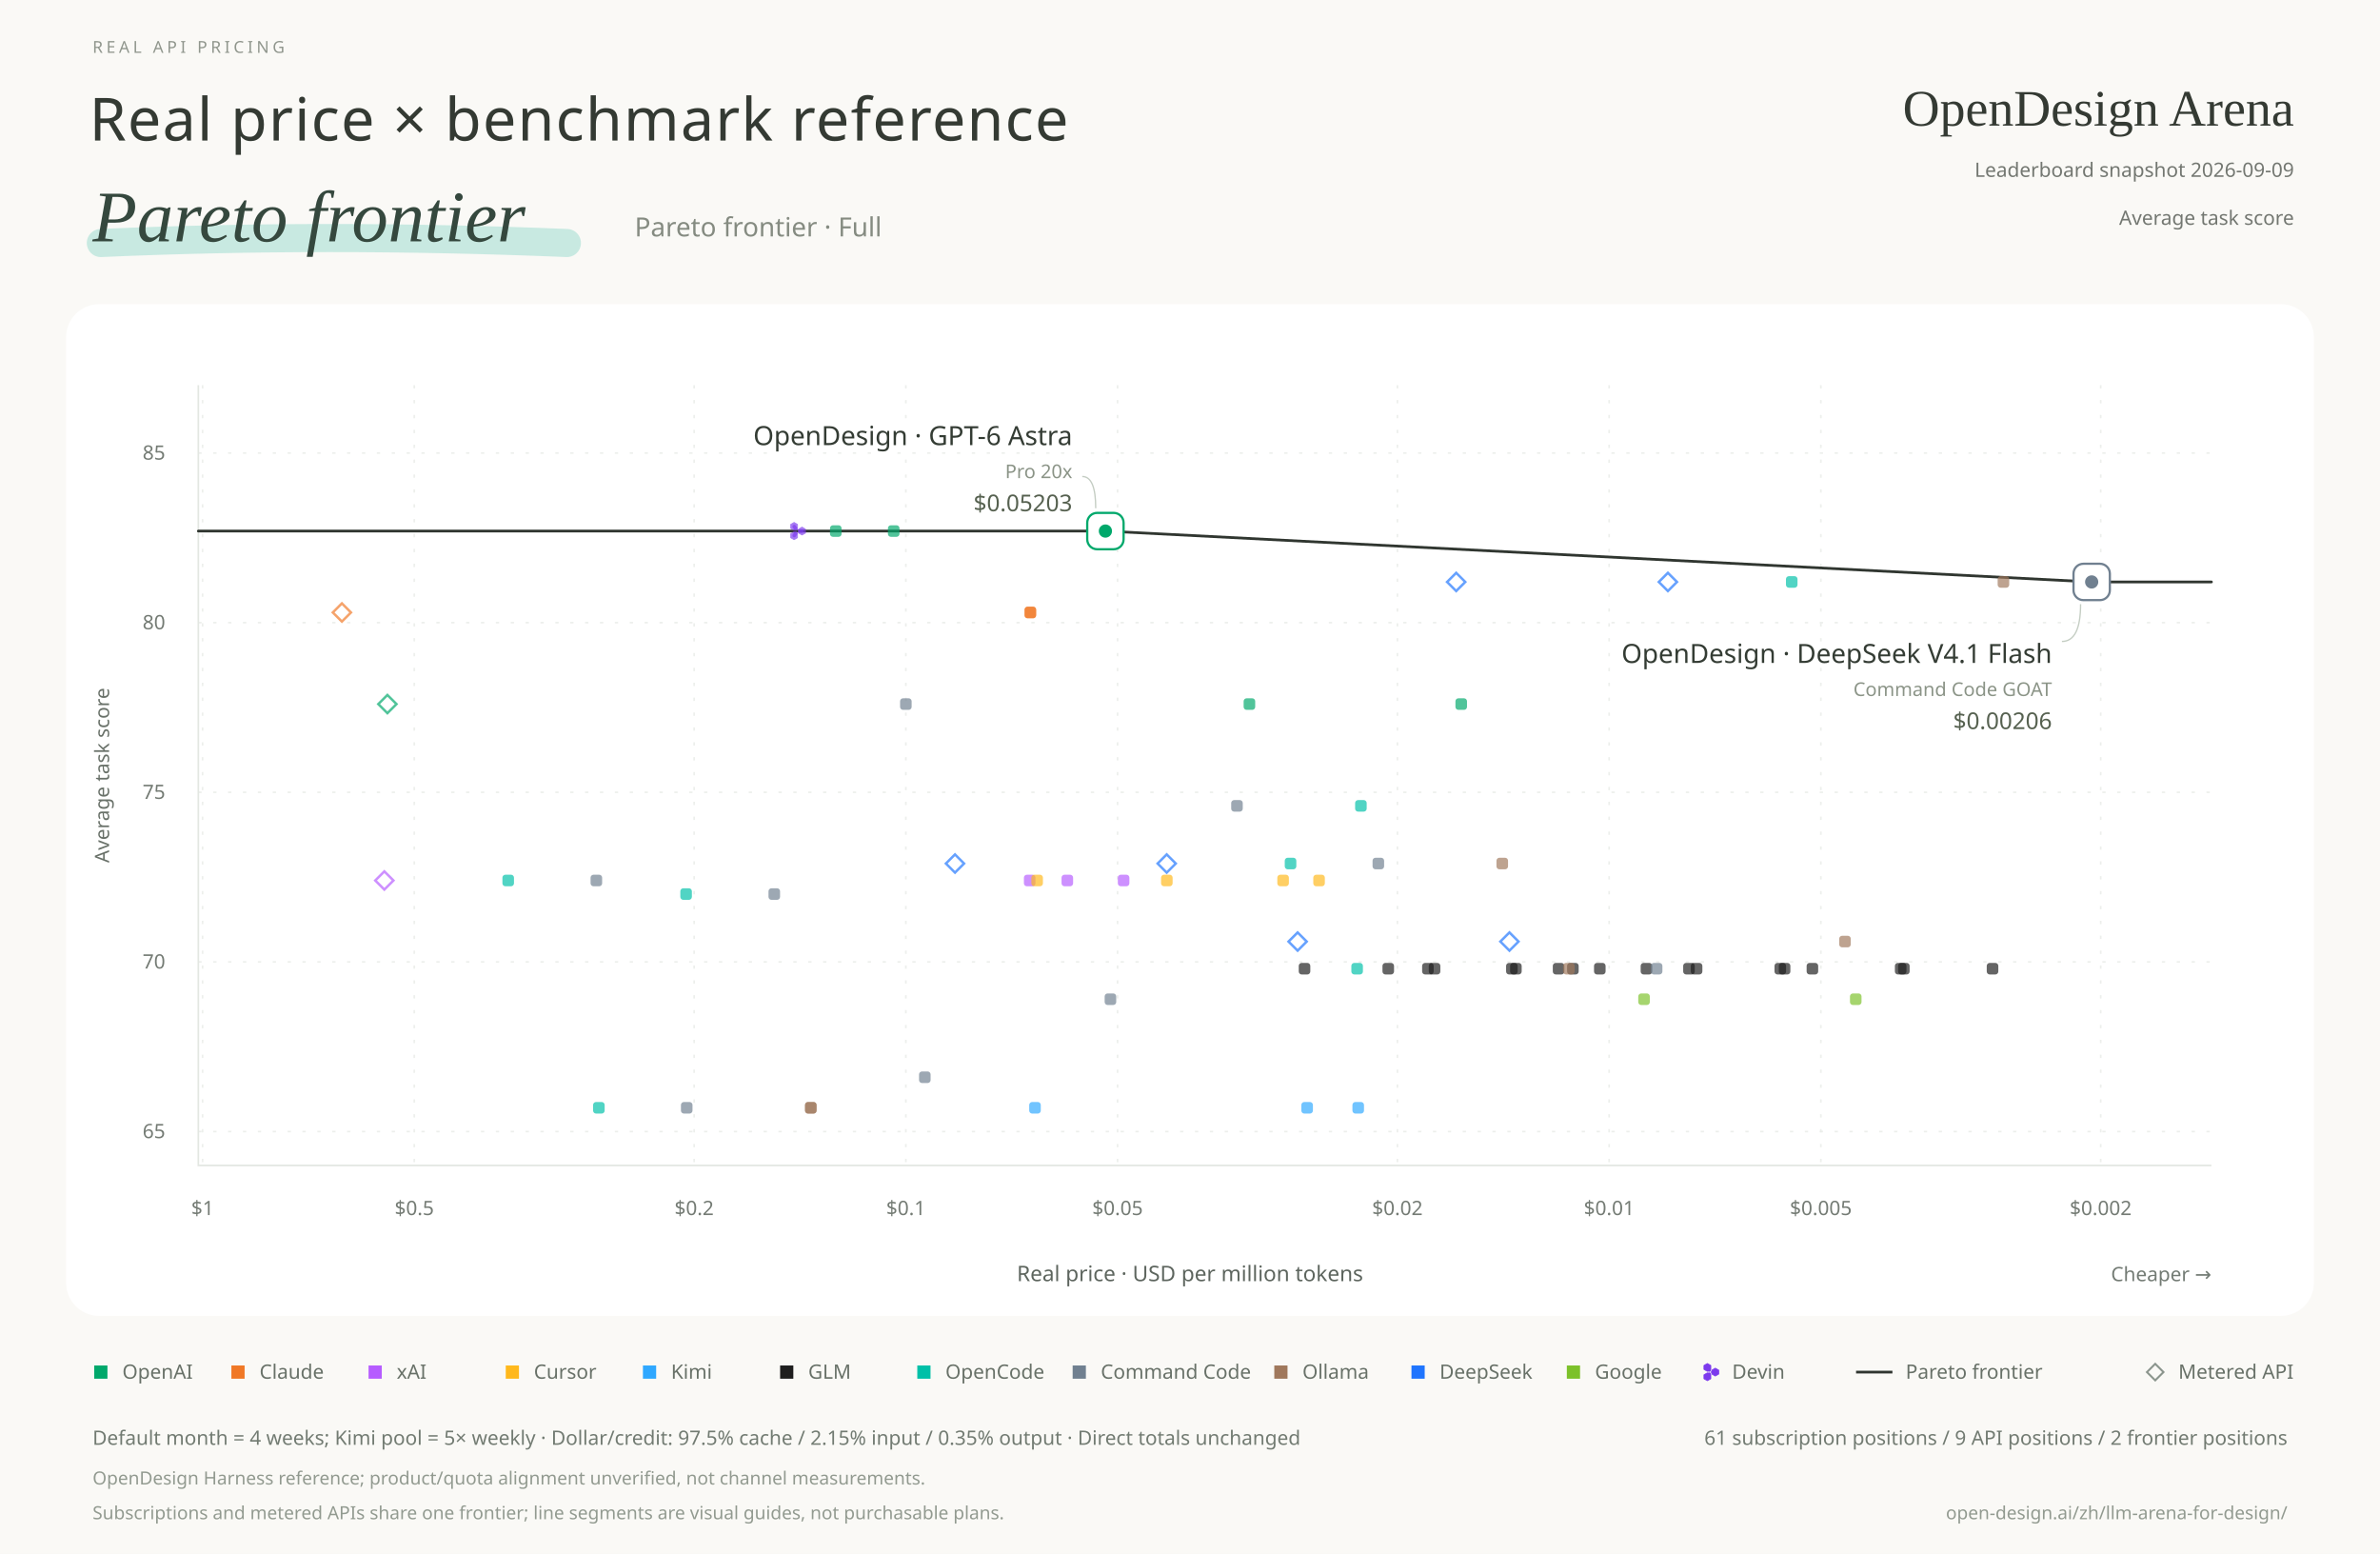
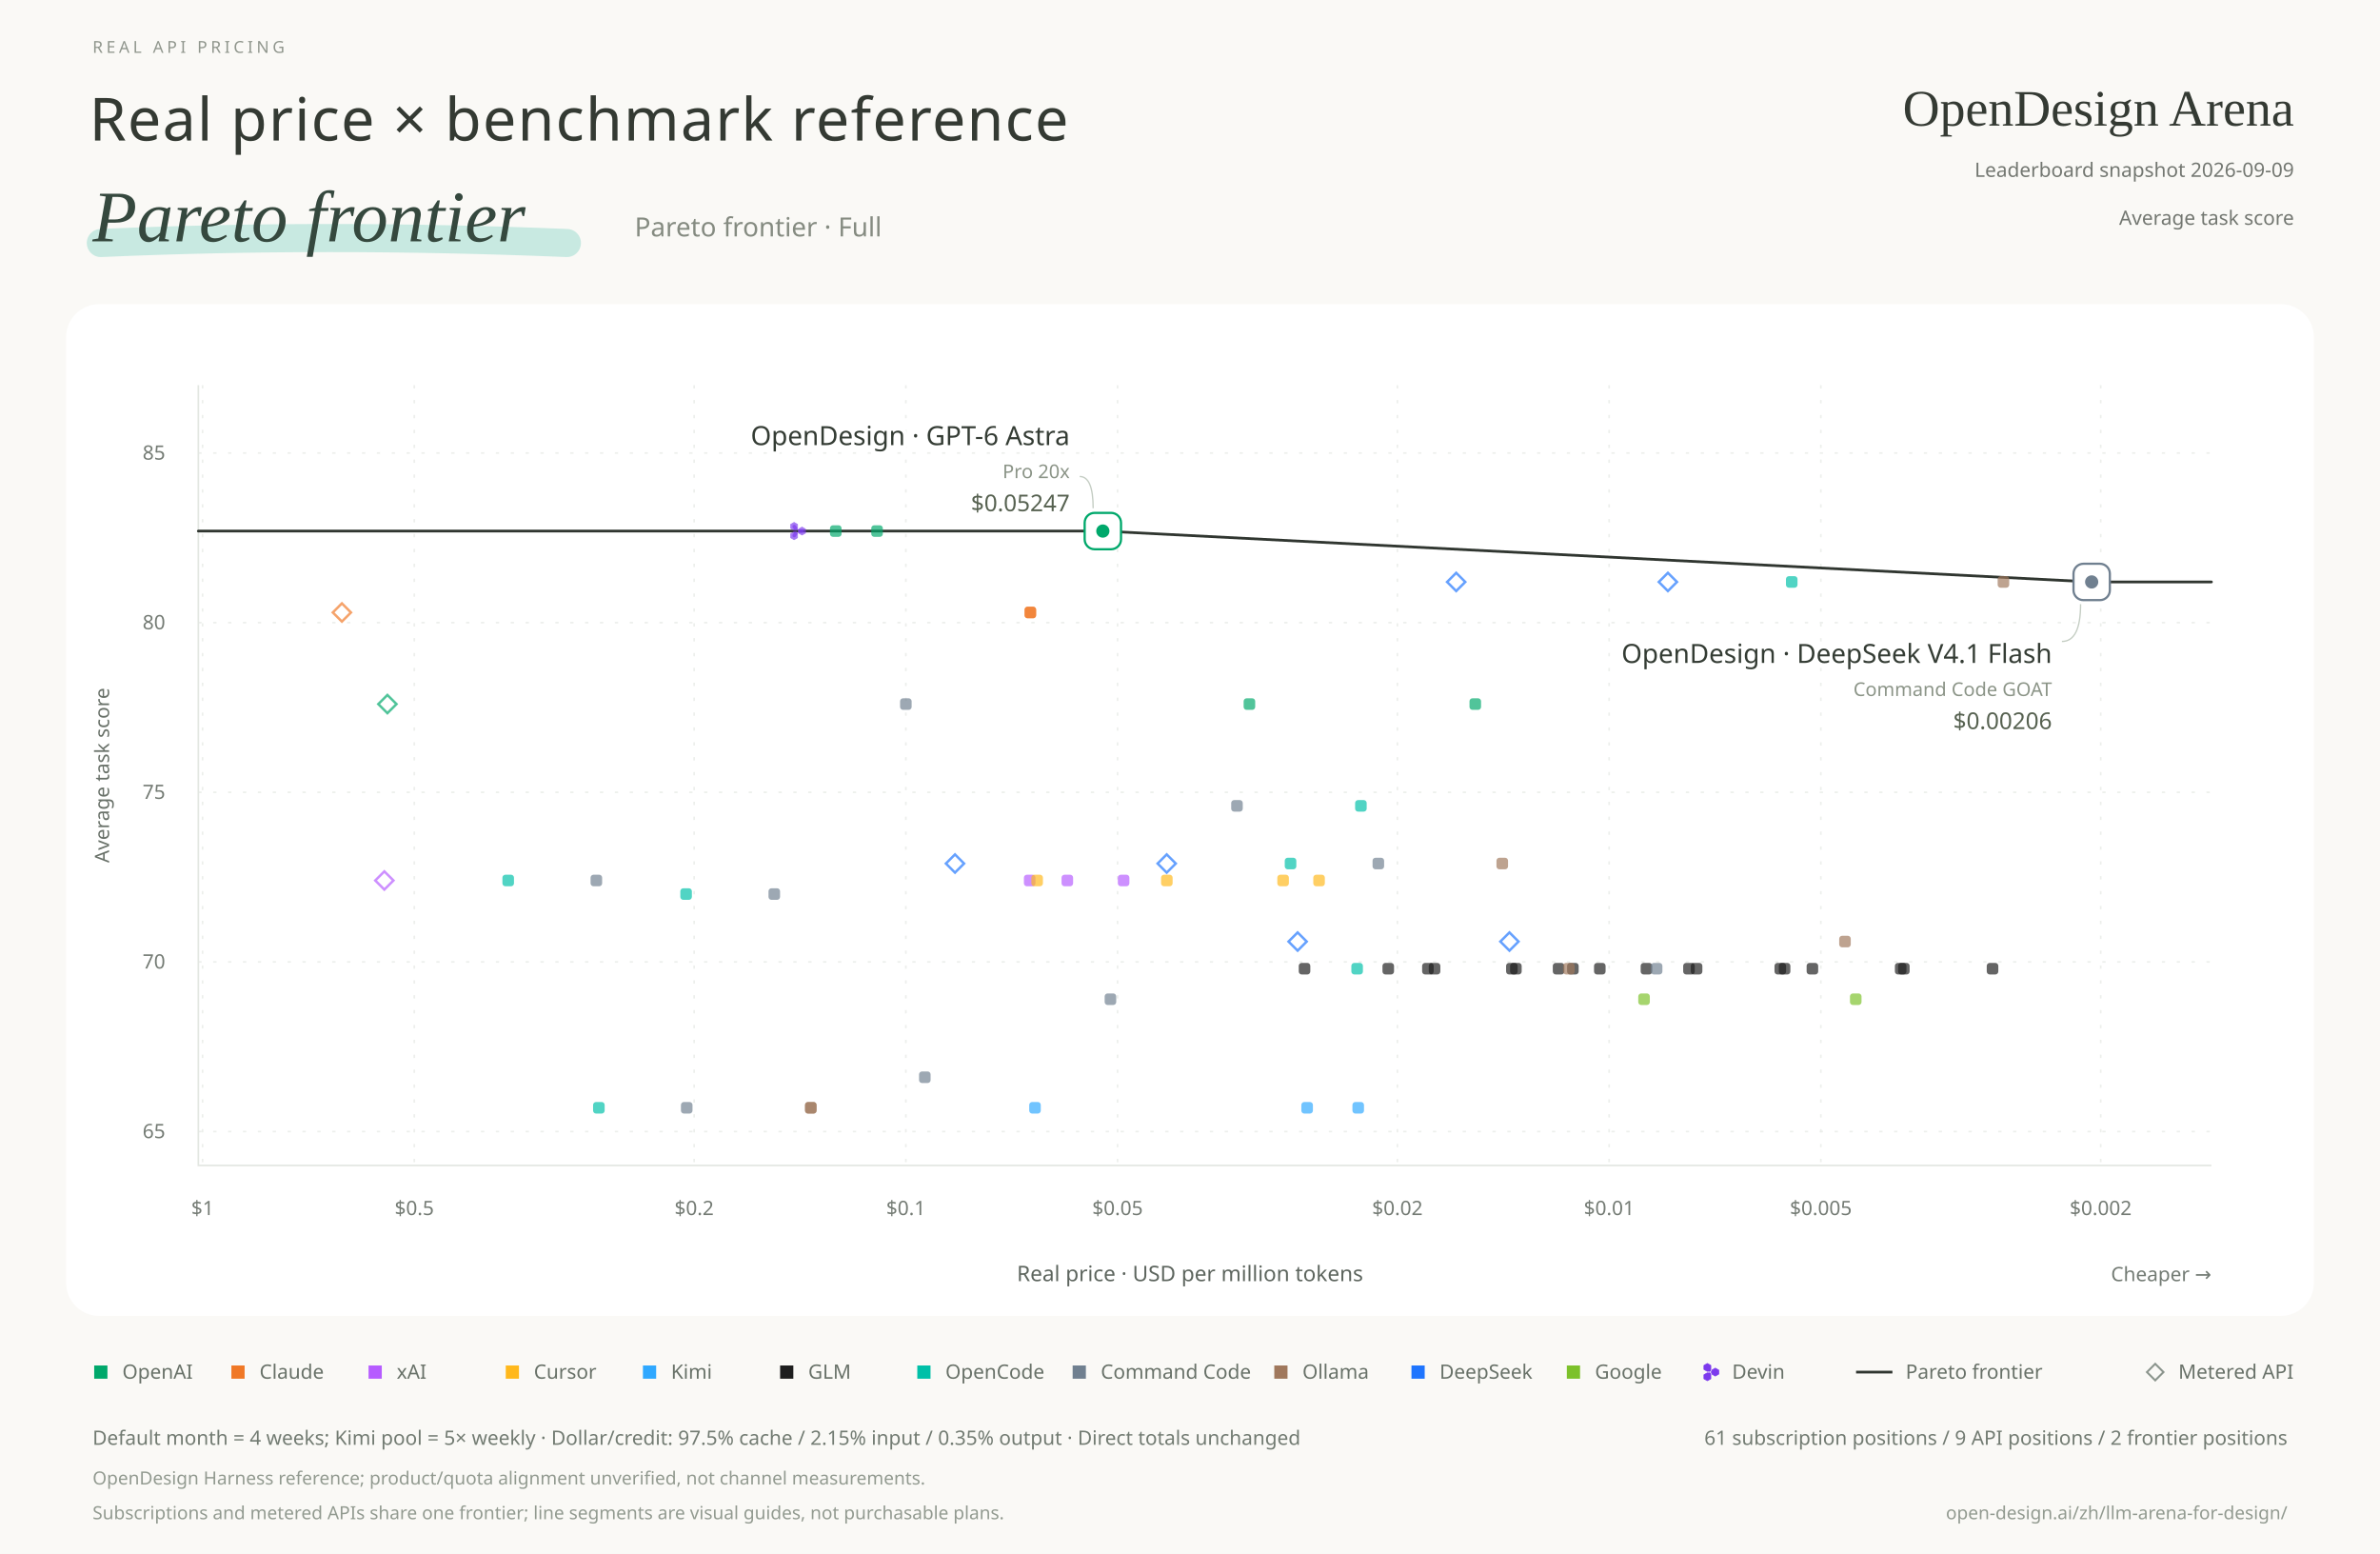
<svg xmlns="http://www.w3.org/2000/svg" width="1440" height="940" viewBox="0 0 1440 940" role="img" aria-labelledby="title desc">
  <style>text{font-family:"Microsoft YaHei","Segoe UI",sans-serif} .serif{font-family:"Times New Roman",serif} .number{font-family:"Segoe UI",sans-serif;font-variant-numeric:tabular-nums} .label-name{paint-order:stroke;stroke:#fff;stroke-width:5px;stroke-linejoin:round} .point:hover{opacity:1}</style>
  <rect width="1440" height="940" fill="#FAF9F6" />
  <text x="56.000" y="32.000" font-size="10" fill="#90968D" text-anchor="start" font-weight="400" letter-spacing="2.1">REAL API PRICING</text>
  <text x="54.000" y="85.000" font-size="36" fill="#343A33" text-anchor="start" font-weight="300" letter-spacing=".8">Real price × benchmark reference</text>
  <path d="M61 147 Q197 141 343 147" stroke="#9FDDD0" stroke-width="17" stroke-linecap="round" opacity=".55" fill="none" />
  <text x="56.000" y="146.000" font-size="44" fill="#35483E" text-anchor="start" font-weight="400" class="serif" font-style="italic">Pareto frontier</text>
  <text x="384.000" y="143.000" font-size="16" fill="#858B81" text-anchor="start" font-weight="300">Pareto frontier · Full</text>
  <text x="1388.000" y="76.000" font-size="31" fill="#343A33" text-anchor="end" font-weight="400" class="serif">OpenDesign Arena</text>
  <text x="1388.000" y="107.000" font-size="12" fill="#737771" text-anchor="end" font-weight="400">Leaderboard snapshot  2026-09-09</text>
  <text x="1388.000" y="136.000" font-size="12" fill="#737771" text-anchor="end" font-weight="400">Average task score</text>
  <rect x="40" y="184" width="1360" height="612" rx="20" fill="#FFFFFF" />
  <path d="M1271.014 233V705" stroke="#E8EBE7" stroke-dasharray="2 7" opacity=".8" />
  <text x="1271.014" y="735.000" font-size="12" fill="#747B74" text-anchor="middle" font-weight="400" class="number">$0.002</text>
  <path d="M1101.686 233V705" stroke="#E8EBE7" stroke-dasharray="2 7" opacity=".8" />
  <text x="1101.686" y="735.000" font-size="12" fill="#747B74" text-anchor="middle" font-weight="400" class="number">$0.005</text>
  <path d="M973.594 233V705" stroke="#E8EBE7" stroke-dasharray="2 7" opacity=".8" />
  <text x="973.594" y="735.000" font-size="12" fill="#747B74" text-anchor="middle" font-weight="400" class="number">$0.01</text>
  <path d="M845.502 233V705" stroke="#E8EBE7" stroke-dasharray="2 7" opacity=".8" />
  <text x="845.502" y="735.000" font-size="12" fill="#747B74" text-anchor="middle" font-weight="400" class="number">$0.02</text>
  <path d="M676.173 233V705" stroke="#E8EBE7" stroke-dasharray="2 7" opacity=".8" />
  <text x="676.173" y="735.000" font-size="12" fill="#747B74" text-anchor="middle" font-weight="400" class="number">$0.05</text>
  <path d="M548.081 233V705" stroke="#E8EBE7" stroke-dasharray="2 7" opacity=".8" />
  <text x="548.081" y="735.000" font-size="12" fill="#747B74" text-anchor="middle" font-weight="400" class="number">$0.1</text>
  <path d="M419.990 233V705" stroke="#E8EBE7" stroke-dasharray="2 7" opacity=".8" />
  <text x="419.990" y="735.000" font-size="12" fill="#747B74" text-anchor="middle" font-weight="400" class="number">$0.2</text>
  <path d="M250.661 233V705" stroke="#E8EBE7" stroke-dasharray="2 7" opacity=".8" />
  <text x="250.661" y="735.000" font-size="12" fill="#747B74" text-anchor="middle" font-weight="400" class="number">$0.5</text>
  <path d="M122.569 233V705" stroke="#E8EBE7" stroke-dasharray="2 7" opacity=".8" />
  <text x="122.569" y="735.000" font-size="12" fill="#747B74" text-anchor="middle" font-weight="400" class="number">$1</text>
  <path d="M120 684.478H1338" stroke="#E8EBE7" stroke-dasharray="2 7" opacity=".8" />
  <text x="100.000" y="688.478" font-size="12" fill="#747B74" text-anchor="end" font-weight="400" class="number">65</text>
  <path d="M120 581.870H1338" stroke="#E8EBE7" stroke-dasharray="2 7" opacity=".8" />
  <text x="100.000" y="585.870" font-size="12" fill="#747B74" text-anchor="end" font-weight="400" class="number">70</text>
  <path d="M120 479.261H1338" stroke="#E8EBE7" stroke-dasharray="2 7" opacity=".8" />
  <text x="100.000" y="483.261" font-size="12" fill="#747B74" text-anchor="end" font-weight="400" class="number">75</text>
  <path d="M120 376.652H1338" stroke="#E8EBE7" stroke-dasharray="2 7" opacity=".8" />
  <text x="100.000" y="380.652" font-size="12" fill="#747B74" text-anchor="end" font-weight="400" class="number">80</text>
  <path d="M120 274.043H1338" stroke="#E8EBE7" stroke-dasharray="2 7" opacity=".8" />
  <text x="100.000" y="278.043" font-size="12" fill="#747B74" text-anchor="end" font-weight="400" class="number">85</text>
  <path d="M120 233V705H1338" fill="none" stroke="#E3E7E2" />
  <text x="66.000" y="469.000" font-size="12" fill="#697169" text-anchor="middle" font-weight="400" transform="rotate(-90 66 469.0)">Average task score</text>
  <text x="720.000" y="775.000" font-size="13" fill="#5D655E" text-anchor="middle" font-weight="400">Real price · USD per million tokens</text>
  <text x="1338.000" y="775.000" font-size="12" fill="#737B74" text-anchor="end" font-weight="400">Cheaper →</text>
-   <path id="frontier" d="M120.000,321.243 L668.819,321.243 L1265.552,352.026 L1338.000,352.026" fill="none" stroke="#303630" stroke-width="1.65" stroke-linecap="round" stroke-linejoin="round" />
+   <path id="frontier" d="M120.000,321.243 L667.263,321.243 L1265.552,352.026 L1338.000,352.026" fill="none" stroke="#303630" stroke-width="1.65" stroke-linecap="round" stroke-linejoin="round" />
  <g class="point" data-billing="subscription" data-frontier="false" data-price="0.03247" data-score="77.6" data-x="755.952" data-y="425.904" transform="translate(755.952 425.904)">
    <rect x="-3.5" y="-3.5" width="7" height="7" rx="1.8" fill="#00A86B" opacity=".68" />
  </g>
-   <g class="point" data-billing="subscription" data-frontier="false" data-price="0.01623" data-score="77.6" data-x="884.101" data-y="425.904" transform="translate(884.101 425.904)">
+   <g class="point" data-billing="subscription" data-frontier="false" data-price="0.0155" data-score="77.6" data-x="892.605" data-y="425.904" transform="translate(892.605 425.904)">
    <rect x="-3.5" y="-3.5" width="7" height="7" rx="1.8" fill="#00A86B" opacity=".68" />
  </g>
  <g class="point" data-billing="subscription" data-frontier="false" data-price="0.12579" data-score="82.7" data-x="505.681" data-y="321.243" transform="translate(505.681 321.243)">
    <rect x="-3.5" y="-3.5" width="7" height="7" rx="1.8" fill="#00A86B" opacity=".68" />
  </g>
-   <g class="point" data-billing="subscription" data-frontier="true" data-price="0.05203" data-score="82.7" data-x="668.819" data-y="321.243" transform="translate(668.819 321.243)">
+   <g class="point" data-billing="subscription" data-frontier="true" data-price="0.05247" data-score="82.7" data-x="667.263" data-y="321.243" transform="translate(667.263 321.243)">
    <rect x="-11" y="-11" width="22" height="22" rx="6" fill="#FFF" stroke="#00A86B" stroke-width="1.35" />
    <circle r="4" fill="#00A86B" />
  </g>
  <g class="point" data-billing="subscription" data-frontier="false" data-price="0.14265" data-score="82.7" data-x="482.437" data-y="321.243" transform="translate(482.437 321.243)">
    <path d="M0.11,-1.63 L-1.97,-0.43 L-4.05,-1.63 L-4.05,-4.03 L-1.97,-5.23 L0.11,-4.03Z M0.11,4.03 L-1.97,5.23 L-4.05,4.03 L-4.05,1.63 L-1.97,0.43 L0.11,1.63Z M4.91,1.20 L2.83,2.40 L0.75,1.20 L0.75,-1.20 L2.83,-2.40 L4.91,-1.20Z" fill="#7C3AED" opacity="0.68" stroke="#7C3AED" stroke-width="0.43" stroke-linejoin="round" />
    <path d="M-0.89,-1.27 L-1.87,-2.69 M-0.89,1.27 L-1.87,2.69 M1.27,0.00 L2.69,0.00" stroke="#7C3AED" stroke-width="2.16" stroke-linecap="round" opacity="0.68" fill="none" />
  </g>
  <g class="point" data-billing="subscription" data-frontier="false" data-price="0.00892" data-score="68.9" data-x="994.714" data-y="604.443" transform="translate(994.714 604.443)">
    <rect x="-3.5" y="-3.5" width="7" height="7" rx="1.8" fill="#7CC12A" opacity=".68" />
  </g>
  <g class="point" data-billing="subscription" data-frontier="false" data-price="0.00446" data-score="68.9" data-x="1122.806" data-y="604.443" transform="translate(1122.806 604.443)">
    <rect x="-3.5" y="-3.5" width="7" height="7" rx="1.8" fill="#7CC12A" opacity=".68" />
  </g>
  <g class="point" data-billing="subscription" data-frontier="false" data-price="0.06653" data-score="80.3" data-x="623.390" data-y="370.496" transform="translate(623.390 370.496)">
    <rect x="-3.5" y="-3.5" width="7" height="7" rx="1.8" fill="#F07826" opacity=".68" />
  </g>
  <g class="point" data-billing="subscription" data-frontier="false" data-price="0.05894" data-score="72.4" data-x="645.775" data-y="532.617" transform="translate(645.775 532.617)">
    <rect x="-3.5" y="-3.5" width="7" height="7" rx="1.8" fill="#B65CFF" opacity=".68" />
  </g>
  <g class="point" data-billing="subscription" data-frontier="false" data-price="0.04902" data-score="72.4" data-x="679.831" data-y="532.617" transform="translate(679.831 532.617)">
    <rect x="-3.5" y="-3.5" width="7" height="7" rx="1.8" fill="#B65CFF" opacity=".68" />
  </g>
  <g class="point" data-billing="subscription" data-frontier="false" data-price="0.06667" data-score="72.4" data-x="623.001" data-y="532.617" transform="translate(623.001 532.617)">
    <rect x="-3.5" y="-3.5" width="7" height="7" rx="1.8" fill="#B65CFF" opacity=".68" />
  </g>
  <g class="point" data-billing="subscription" data-frontier="false" data-price="0.02585" data-score="72.4" data-x="798.087" data-y="532.617" transform="translate(798.087 532.617)">
    <rect x="-3.5" y="-3.5" width="7" height="7" rx="1.8" fill="#FFB81C" opacity=".68" />
  </g>
  <g class="point" data-billing="subscription" data-frontier="false" data-price="0.06506" data-score="72.4" data-x="627.519" data-y="532.617" transform="translate(627.519 532.617)">
    <rect x="-3.5" y="-3.5" width="7" height="7" rx="1.8" fill="#FFB81C" opacity=".68" />
  </g>
  <g class="point" data-billing="subscription" data-frontier="false" data-price="0.04255" data-score="72.4" data-x="705.989" data-y="532.617" transform="translate(705.989 532.617)">
    <rect x="-3.5" y="-3.5" width="7" height="7" rx="1.8" fill="#FFB81C" opacity=".68" />
  </g>
  <g class="point" data-billing="subscription" data-frontier="false" data-price="0.02908" data-score="72.4" data-x="776.329" data-y="532.617" transform="translate(776.329 532.617)">
    <rect x="-3.5" y="-3.5" width="7" height="7" rx="1.8" fill="#FFB81C" opacity=".68" />
  </g>
  <g class="point" data-billing="subscription" data-frontier="false" data-price="0.02688" data-score="65.7" data-x="790.866" data-y="670.113" transform="translate(790.866 670.113)">
    <rect x="-3.5" y="-3.5" width="7" height="7" rx="1.8" fill="#2FA8FF" opacity=".68" />
  </g>
  <g class="point" data-billing="subscription" data-frontier="false" data-price="0.06552" data-score="65.7" data-x="626.217" data-y="670.113" transform="translate(626.217 670.113)">
    <rect x="-3.5" y="-3.5" width="7" height="7" rx="1.8" fill="#2FA8FF" opacity=".68" />
  </g>
  <g class="point" data-billing="subscription" data-frontier="false" data-price="0.02274" data-score="65.7" data-x="821.775" data-y="670.113" transform="translate(821.775 670.113)">
    <rect x="-3.5" y="-3.5" width="7" height="7" rx="1.8" fill="#2FA8FF" opacity=".68" />
  </g>
  <g class="point" data-billing="subscription" data-frontier="false" data-price="0.02711" data-score="69.8" data-x="789.292" data-y="585.974" transform="translate(789.292 585.974)">
    <rect x="-3.5" y="-3.5" width="7" height="7" rx="1.8" fill="#1E1E1E" opacity=".68" />
  </g>
  <g class="point" data-billing="subscription" data-frontier="false" data-price="0.0181" data-score="69.8" data-x="863.948" data-y="585.974" transform="translate(863.948 585.974)">
    <rect x="-3.5" y="-3.5" width="7" height="7" rx="1.8" fill="#1E1E1E" opacity=".68" />
  </g>
  <g class="point" data-billing="subscription" data-frontier="false" data-price="0.01357" data-score="69.8" data-x="917.179" data-y="585.974" transform="translate(917.179 585.974)">
    <rect x="-3.5" y="-3.5" width="7" height="7" rx="1.8" fill="#1E1E1E" opacity=".68" />
  </g>
  <g class="point" data-billing="subscription" data-frontier="false" data-price="0.01126" data-score="69.8" data-x="951.663" data-y="585.974" transform="translate(951.663 585.974)">
    <rect x="-3.5" y="-3.5" width="7" height="7" rx="1.8" fill="#1E1E1E" opacity=".68" />
  </g>
  <g class="point" data-billing="subscription" data-frontier="false" data-price="0.00751" data-score="69.8" data-x="1026.510" data-y="585.974" transform="translate(1026.510 585.974)">
    <rect x="-3.5" y="-3.5" width="7" height="7" rx="1.8" fill="#1E1E1E" opacity=".68" />
  </g>
  <g class="point" data-billing="subscription" data-frontier="false" data-price="0.00563" data-score="69.8" data-x="1079.755" data-y="585.974" transform="translate(1079.755 585.974)">
    <rect x="-3.5" y="-3.5" width="7" height="7" rx="1.8" fill="#1E1E1E" opacity=".68" />
  </g>
  <g class="point" data-billing="subscription" data-frontier="false" data-price="0.02061" data-score="69.8" data-x="839.950" data-y="585.974" transform="translate(839.950 585.974)">
    <rect x="-3.5" y="-3.5" width="7" height="7" rx="1.8" fill="#1E1E1E" opacity=".68" />
  </g>
  <g class="point" data-billing="subscription" data-frontier="false" data-price="0.01375" data-score="69.8" data-x="914.744" data-y="585.974" transform="translate(914.744 585.974)">
    <rect x="-3.5" y="-3.5" width="7" height="7" rx="1.8" fill="#1E1E1E" opacity=".68" />
  </g>
  <g class="point" data-billing="subscription" data-frontier="false" data-price="0.01031" data-score="69.8" data-x="967.952" data-y="585.974" transform="translate(967.952 585.974)">
    <rect x="-3.5" y="-3.5" width="7" height="7" rx="1.8" fill="#1E1E1E" opacity=".68" />
  </g>
  <g class="point" data-billing="subscription" data-frontier="false" data-price="0.00571" data-score="69.8" data-x="1077.148" data-y="585.974" transform="translate(1077.148 585.974)">
    <rect x="-3.5" y="-3.5" width="7" height="7" rx="1.8" fill="#1E1E1E" opacity=".68" />
  </g>
  <g class="point" data-billing="subscription" data-frontier="false" data-price="0.00381" data-score="69.8" data-x="1151.915" data-y="585.974" transform="translate(1151.915 585.974)">
    <rect x="-3.5" y="-3.5" width="7" height="7" rx="1.8" fill="#1E1E1E" opacity=".68" />
  </g>
  <g class="point" data-billing="subscription" data-frontier="false" data-price="0.00285" data-score="69.8" data-x="1205.564" data-y="585.974" transform="translate(1205.564 585.974)">
    <rect x="-3.5" y="-3.5" width="7" height="7" rx="1.8" fill="#1E1E1E" opacity=".68" />
  </g>
  <g class="point" data-billing="subscription" data-frontier="false" data-price="0.01771" data-score="69.8" data-x="867.974" data-y="585.974" transform="translate(867.974 585.974)">
    <rect x="-3.5" y="-3.5" width="7" height="7" rx="1.8" fill="#1E1E1E" opacity=".68" />
  </g>
  <g class="point" data-billing="subscription" data-frontier="false" data-price="0.0118" data-score="69.8" data-x="943.007" data-y="585.974" transform="translate(943.007 585.974)">
    <rect x="-3.5" y="-3.5" width="7" height="7" rx="1.8" fill="#1E1E1E" opacity=".68" />
  </g>
  <g class="point" data-billing="subscription" data-frontier="false" data-price="0.00885" data-score="69.8" data-x="996.170" data-y="585.974" transform="translate(996.170 585.974)">
    <rect x="-3.5" y="-3.5" width="7" height="7" rx="1.8" fill="#1E1E1E" opacity=".68" />
  </g>
  <g class="point" data-billing="subscription" data-frontier="false" data-price="0.0077" data-score="69.8" data-x="1021.893" data-y="585.974" transform="translate(1021.893 585.974)">
    <rect x="-3.5" y="-3.5" width="7" height="7" rx="1.8" fill="#1E1E1E" opacity=".68" />
  </g>
  <g class="point" data-billing="subscription" data-frontier="false" data-price="0.00514" data-score="69.8" data-x="1096.582" data-y="585.974" transform="translate(1096.582 585.974)">
    <rect x="-3.5" y="-3.5" width="7" height="7" rx="1.8" fill="#1E1E1E" opacity=".68" />
  </g>
  <g class="point" data-billing="subscription" data-frontier="false" data-price="0.00385" data-score="69.8" data-x="1149.985" data-y="585.974" transform="translate(1149.985 585.974)">
    <rect x="-3.5" y="-3.5" width="7" height="7" rx="1.8" fill="#1E1E1E" opacity=".68" />
  </g>
  <g class="point" data-billing="subscription" data-frontier="false" data-price="0.36765" data-score="72.4" data-x="307.482" data-y="532.617" transform="translate(307.482 532.617)">
    <rect x="-3.5" y="-3.5" width="7" height="7" rx="1.8" fill="#00C0A8" opacity=".68" />
  </g>
  <g class="point" data-billing="subscription" data-frontier="false" data-price="0.02282" data-score="69.8" data-x="821.126" data-y="585.974" transform="translate(821.126 585.974)">
    <rect x="-3.5" y="-3.5" width="7" height="7" rx="1.8" fill="#00C0A8" opacity=".68" />
  </g>
  <g class="point" data-billing="subscription" data-frontier="false" data-price="0.27322" data-score="65.7" data-x="362.340" data-y="670.113" transform="translate(362.340 670.113)">
    <rect x="-3.5" y="-3.5" width="7" height="7" rx="1.8" fill="#00C0A8" opacity=".68" />
  </g>
  <g class="point" data-billing="subscription" data-frontier="false" data-price="0.20534" data-score="72" data-x="415.120" data-y="540.826" transform="translate(415.120 540.826)">
    <rect x="-3.5" y="-3.5" width="7" height="7" rx="1.8" fill="#00C0A8" opacity=".68" />
  </g>
  <g class="point" data-billing="subscription" data-frontier="false" data-price="0.0055" data-score="81.2" data-x="1084.073" data-y="352.026" transform="translate(1084.073 352.026)">
    <rect x="-3.5" y="-3.5" width="7" height="7" rx="1.8" fill="#00C0A8" opacity=".68" />
  </g>
  <g class="point" data-billing="subscription" data-frontier="false" data-price="0.02838" data-score="72.9" data-x="780.831" data-y="522.357" transform="translate(780.831 522.357)">
    <rect x="-3.5" y="-3.5" width="7" height="7" rx="1.8" fill="#00C0A8" opacity=".68" />
  </g>
  <g class="point" data-billing="subscription" data-frontier="false" data-price="0.02254" data-score="74.6" data-x="823.407" data-y="487.470" transform="translate(823.407 487.470)">
    <rect x="-3.5" y="-3.5" width="7" height="7" rx="1.8" fill="#00C0A8" opacity=".68" />
  </g>
  <g class="point" data-billing="subscription" data-frontier="false" data-price="0.1" data-score="77.6" data-x="548.081" data-y="425.904" transform="translate(548.081 425.904)">
    <rect x="-3.5" y="-3.5" width="7" height="7" rx="1.8" fill="#708090" opacity=".68" />
  </g>
  <g class="point" data-billing="subscription" data-frontier="true" data-price="0.00206" data-score="81.2" data-x="1265.552" data-y="352.026" transform="translate(1265.552 352.026)">
    <rect x="-11" y="-11" width="22" height="22" rx="6" fill="#FFF" stroke="#708090" stroke-width="1.35" />
    <circle r="4" fill="#708090" />
  </g>
  <g class="point" data-billing="subscription" data-frontier="false" data-price="0.00856" data-score="69.8" data-x="1002.327" data-y="585.974" transform="translate(1002.327 585.974)">
    <rect x="-3.5" y="-3.5" width="7" height="7" rx="1.8" fill="#708090" opacity=".68" />
  </g>
  <g class="point" data-billing="subscription" data-frontier="false" data-price="0.05118" data-score="68.9" data-x="671.863" data-y="604.443" transform="translate(671.863 604.443)">
    <rect x="-3.5" y="-3.5" width="7" height="7" rx="1.8" fill="#708090" opacity=".68" />
  </g>
  <g class="point" data-billing="subscription" data-frontier="false" data-price="0.02129" data-score="72.9" data-x="833.951" data-y="522.357" transform="translate(833.951 522.357)">
    <rect x="-3.5" y="-3.5" width="7" height="7" rx="1.8" fill="#708090" opacity=".68" />
  </g>
  <g class="point" data-billing="subscription" data-frontier="false" data-price="0.15385" data-score="72" data-x="468.469" data-y="540.826" transform="translate(468.469 540.826)">
    <rect x="-3.5" y="-3.5" width="7" height="7" rx="1.8" fill="#708090" opacity=".68" />
  </g>
  <g class="point" data-billing="subscription" data-frontier="false" data-price="0.03382" data-score="74.6" data-x="748.424" data-y="487.470" transform="translate(748.424 487.470)">
    <rect x="-3.5" y="-3.5" width="7" height="7" rx="1.8" fill="#708090" opacity=".68" />
  </g>
  <g class="point" data-billing="subscription" data-frontier="false" data-price="0.09398" data-score="66.6" data-x="559.555" data-y="651.643" transform="translate(559.555 651.643)">
    <rect x="-3.5" y="-3.5" width="7" height="7" rx="1.8" fill="#708090" opacity=".68" />
  </g>
  <g class="point" data-billing="subscription" data-frontier="false" data-price="0.20492" data-score="65.7" data-x="415.498" data-y="670.113" transform="translate(415.498 670.113)">
    <rect x="-3.5" y="-3.5" width="7" height="7" rx="1.8" fill="#708090" opacity=".68" />
  </g>
  <g class="point" data-billing="subscription" data-frontier="false" data-price="0.27548" data-score="72.4" data-x="360.818" data-y="532.617" transform="translate(360.818 532.617)">
    <rect x="-3.5" y="-3.5" width="7" height="7" rx="1.8" fill="#708090" opacity=".68" />
  </g>
  <g class="point" data-billing="subscription" data-frontier="false" data-price="0.00275" data-score="81.2" data-x="1212.164" data-y="352.026" transform="translate(1212.164 352.026)">
    <rect x="-3.5" y="-3.5" width="7" height="7" rx="1.8" fill="#A0785C" opacity=".68" />
  </g>
  <g class="point" data-billing="subscription" data-frontier="false" data-price="0.00462" data-score="70.6" data-x="1116.293" data-y="569.557" transform="translate(1116.293 569.557)">
    <rect x="-3.5" y="-3.5" width="7" height="7" rx="1.8" fill="#A0785C" opacity=".68" />
  </g>
  <g class="point" data-billing="subscription" data-frontier="false" data-price="0.01419" data-score="72.9" data-x="908.923" data-y="522.357" transform="translate(908.923 522.357)">
    <rect x="-3.5" y="-3.5" width="7" height="7" rx="1.8" fill="#A0785C" opacity=".68" />
  </g>
  <g class="point" data-billing="subscription" data-frontier="false" data-price="0.01141" data-score="69.8" data-x="949.218" data-y="585.974" transform="translate(949.218 585.974)">
    <rect x="-3.5" y="-3.5" width="7" height="7" rx="1.8" fill="#A0785C" opacity=".68" />
  </g>
  <g class="point" data-billing="subscription" data-frontier="false" data-price="0.13652" data-score="65.7" data-x="490.554" data-y="670.113" transform="translate(490.554 670.113)">
    <rect x="-3.5" y="-3.5" width="7" height="7" rx="1.8" fill="#A0785C" opacity=".68" />
  </g>
  <g class="point" data-billing="subscription" data-frontier="false" data-price="0.1365" data-score="65.7" data-x="490.581" data-y="670.113" transform="translate(490.581 670.113)">
    <rect x="-3.5" y="-3.5" width="7" height="7" rx="1.8" fill="#A0785C" opacity=".68" />
  </g>
  <g class="point" data-billing="subscription" data-frontier="false" data-price="0.06652" data-score="80.3" data-x="623.417" data-y="370.496" transform="translate(623.417 370.496)">
    <rect x="-3.5" y="-3.5" width="7" height="7" rx="1.8" fill="#F07826" opacity=".68" />
  </g>
-   <g class="point" data-billing="subscription" data-frontier="false" data-price="0.10406" data-score="82.7" data-x="540.727" data-y="321.243" transform="translate(540.727 321.243)">
+   <g class="point" data-billing="subscription" data-frontier="false" data-price="0.10989" data-score="82.7" data-x="530.653" data-y="321.243" transform="translate(530.653 321.243)">
    <rect x="-3.5" y="-3.5" width="7" height="7" rx="1.8" fill="#00A86B" opacity=".68" />
  </g>
  <g class="point" data-billing="metered" data-frontier="false" data-price="0.00825" data-score="81.2" data-x="1009.144" data-y="352.026" transform="translate(1009.144 352.026)">
    <path d="M0 -5.5L5.5 0 0 5.5 -5.5 0Z" fill="white" stroke="#1F75FE" stroke-width="1.5" opacity=".68" />
  </g>
  <g class="point" data-billing="metered" data-frontier="false" data-price="0.0165" data-score="81.2" data-x="881.052" data-y="352.026" transform="translate(881.052 352.026)">
    <path d="M0 -5.5L5.5 0 0 5.5 -5.5 0Z" fill="white" stroke="#1F75FE" stroke-width="1.5" opacity=".68" />
  </g>
  <g class="point" data-billing="metered" data-frontier="false" data-price="0.01386" data-score="70.6" data-x="913.272" data-y="569.557" transform="translate(913.272 569.557)">
    <path d="M0 -5.5L5.5 0 0 5.5 -5.5 0Z" fill="white" stroke="#1F75FE" stroke-width="1.5" opacity=".68" />
  </g>
  <g class="point" data-billing="metered" data-frontier="false" data-price="0.02773" data-score="70.6" data-x="785.113" data-y="569.557" transform="translate(785.113 569.557)">
    <path d="M0 -5.5L5.5 0 0 5.5 -5.5 0Z" fill="white" stroke="#1F75FE" stroke-width="1.5" opacity=".68" />
  </g>
  <g class="point" data-billing="metered" data-frontier="false" data-price="0.04257" data-score="72.9" data-x="705.902" data-y="522.357" transform="translate(705.902 522.357)">
    <path d="M0 -5.5L5.5 0 0 5.5 -5.5 0Z" fill="white" stroke="#1F75FE" stroke-width="1.5" opacity=".68" />
  </g>
  <g class="point" data-billing="metered" data-frontier="false" data-price="0.08514" data-score="72.9" data-x="577.810" data-y="522.357" transform="translate(577.810 522.357)">
    <path d="M0 -5.5L5.5 0 0 5.5 -5.5 0Z" fill="white" stroke="#1F75FE" stroke-width="1.5" opacity=".68" />
  </g>
  <g class="point" data-billing="metered" data-frontier="false" data-price="0.546" data-score="77.6" data-x="234.397" data-y="425.904" transform="translate(234.397 425.904)">
    <path d="M0 -5.5L5.5 0 0 5.5 -5.5 0Z" fill="white" stroke="#00A86B" stroke-width="1.5" opacity=".68" />
  </g>
  <g class="point" data-billing="metered" data-frontier="false" data-price="0.5515" data-score="72.4" data-x="232.545" data-y="532.617" transform="translate(232.545 532.617)">
    <path d="M0 -5.5L5.5 0 0 5.5 -5.5 0Z" fill="white" stroke="#B65CFF" stroke-width="1.5" opacity=".68" />
  </g>
  <g class="point" data-billing="metered" data-frontier="false" data-price="0.63375" data-score="80.3" data-x="206.856" data-y="370.496" transform="translate(206.856 370.496)">
    <path d="M0 -5.5L5.5 0 0 5.5 -5.5 0Z" fill="white" stroke="#F07826" stroke-width="1.5" opacity=".68" />
  </g>
  <g class="front-label" data-model="gpt-6-astra">
-     <path d="M662.961,307.435Q662.961,288.243 654.819,288.243" stroke="#C4CDC3" stroke-width=".8" fill="none" />
-     <text x="648.819" y="269.243" font-size="16" fill="#343C34" text-anchor="end" font-weight="400" class="label-name">OpenDesign · GPT-6 Astra</text>
-     <text x="648.819" y="289.243" font-size="11.5" fill="#8B9487" text-anchor="end" font-weight="400">Pro 20x</text>
-     <text x="648.819" y="309.243" font-size="14" fill="#566150" text-anchor="end" font-weight="400" class="number">$0.05203</text>
+     <path d="M661.404,307.435Q661.404,288.243 653.263,288.243" stroke="#C4CDC3" stroke-width=".8" fill="none" />
+     <text x="647.263" y="269.243" font-size="16" fill="#343C34" text-anchor="end" font-weight="400" class="label-name">OpenDesign · GPT-6 Astra</text>
+     <text x="647.263" y="289.243" font-size="11.5" fill="#8B9487" text-anchor="end" font-weight="400">Pro 20x</text>
+     <text x="647.263" y="309.243" font-size="14" fill="#566150" text-anchor="end" font-weight="400" class="number">$0.05247</text>
  </g>
  <g class="front-label" data-model="deepseek-v4.1-flash">
    <path d="M1258.843,365.442Q1258.843,388.026 1247.552,388.026" stroke="#C4CDC3" stroke-width=".8" fill="none" />
    <text x="1241.552" y="401.026" font-size="16" fill="#343C34" text-anchor="end" font-weight="400" class="label-name">OpenDesign · DeepSeek V4.1 Flash</text>
    <text x="1241.552" y="421.026" font-size="11.5" fill="#8B9487" text-anchor="end" font-weight="400">Command Code GOAT</text>
    <text x="1241.552" y="441.026" font-size="14" fill="#566150" text-anchor="end" font-weight="400" class="number">$0.00206</text>
  </g>
  <rect x="57" y="826" width="8" height="8" fill="#00A86B" />
  <text x="74.000" y="834.000" font-size="12" fill="#687168" text-anchor="start" font-weight="400">OpenAI</text>
  <rect x="140" y="826" width="8" height="8" fill="#F07826" />
  <text x="157.000" y="834.000" font-size="12" fill="#687168" text-anchor="start" font-weight="400">Claude</text>
  <rect x="223" y="826" width="8" height="8" fill="#B65CFF" />
  <text x="240.000" y="834.000" font-size="12" fill="#687168" text-anchor="start" font-weight="400">xAI</text>
  <rect x="306" y="826" width="8" height="8" fill="#FFB81C" />
  <text x="323.000" y="834.000" font-size="12" fill="#687168" text-anchor="start" font-weight="400">Cursor</text>
  <rect x="389" y="826" width="8" height="8" fill="#2FA8FF" />
  <text x="406.000" y="834.000" font-size="12" fill="#687168" text-anchor="start" font-weight="400">Kimi</text>
  <rect x="472" y="826" width="8" height="8" fill="#1E1E1E" />
  <text x="489.000" y="834.000" font-size="12" fill="#687168" text-anchor="start" font-weight="400">GLM</text>
  <rect x="555" y="826" width="8" height="8" fill="#00C0A8" />
  <text x="572.000" y="834.000" font-size="12" fill="#687168" text-anchor="start" font-weight="400">OpenCode</text>
  <rect x="649" y="826" width="8" height="8" fill="#708090" />
  <text x="666.000" y="834.000" font-size="12" fill="#687168" text-anchor="start" font-weight="400">Command Code</text>
  <rect x="771" y="826" width="8" height="8" fill="#A0785C" />
  <text x="788.000" y="834.000" font-size="12" fill="#687168" text-anchor="start" font-weight="400">Ollama</text>
  <rect x="854" y="826" width="8" height="8" fill="#1F75FE" />
  <text x="871.000" y="834.000" font-size="12" fill="#687168" text-anchor="start" font-weight="400">DeepSeek</text>
  <rect x="948" y="826" width="8" height="8" fill="#7CC12A" />
  <text x="965.000" y="834.000" font-size="12" fill="#687168" text-anchor="start" font-weight="400">Google</text>
  <path d="M1035.11,828.37 L1033.03,829.57 L1030.95,828.37 L1030.95,825.97 L1033.03,824.77 L1035.11,825.97Z M1035.11,834.03 L1033.03,835.23 L1030.95,834.03 L1030.95,831.63 L1033.03,830.43 L1035.11,831.63Z M1039.91,831.20 L1037.83,832.40 L1035.75,831.20 L1035.75,828.80 L1037.83,827.60 L1039.91,828.80Z" fill="#7C3AED" opacity="1.0" stroke="#7C3AED" stroke-width="0.43" stroke-linejoin="round" />
  <path d="M1034.11,828.73 L1033.13,827.31 M1034.11,831.27 L1033.13,832.69 M1036.27,830.00 L1037.69,830.00" stroke="#7C3AED" stroke-width="2.16" stroke-linecap="round" opacity="1.0" fill="none" />
  <text x="1048.000" y="834.000" font-size="12" fill="#687168" text-anchor="start" font-weight="400">Devin</text>
  <path d="M1123 830h22" stroke="#303630" stroke-width="1.65" />
  <text x="1153.000" y="834.000" font-size="12" fill="#687168" text-anchor="start" font-weight="400">Pareto frontier</text>
  <path d="M1304 825l5 5-5 5-5-5Z" fill="none" stroke="#8B958D" stroke-width="1.2" />
  <text x="1318.000" y="834.000" font-size="12" fill="#687168" text-anchor="start" font-weight="400">Metered API</text>
  <text x="56.000" y="874.000" font-size="12" fill="#727B72" text-anchor="start" font-weight="400">Default month = 4 weeks; Kimi pool = 5× weekly · Dollar/credit: 97.5% cache / 2.15% input / 0.35% output · Direct totals unchanged</text>
  <text x="1384.000" y="874.000" font-size="12" fill="#727B72" text-anchor="end" font-weight="400">61 subscription positions / 9 API positions / 2 frontier positions</text>
  <text x="56.000" y="898.000" font-size="11" fill="#929A90" text-anchor="start" font-weight="400">OpenDesign Harness reference; product/quota alignment unverified, not channel measurements.</text>
  <text x="56.000" y="919.000" font-size="11" fill="#929A90" text-anchor="start" font-weight="400">Subscriptions and metered APIs share one frontier; line segments are visual guides, not purchasable plans.</text>
  <text x="1384.000" y="919.000" font-size="11" fill="#929A90" text-anchor="end" font-weight="400">open-design.ai/zh/llm-arena-for-design/</text>
</svg>
